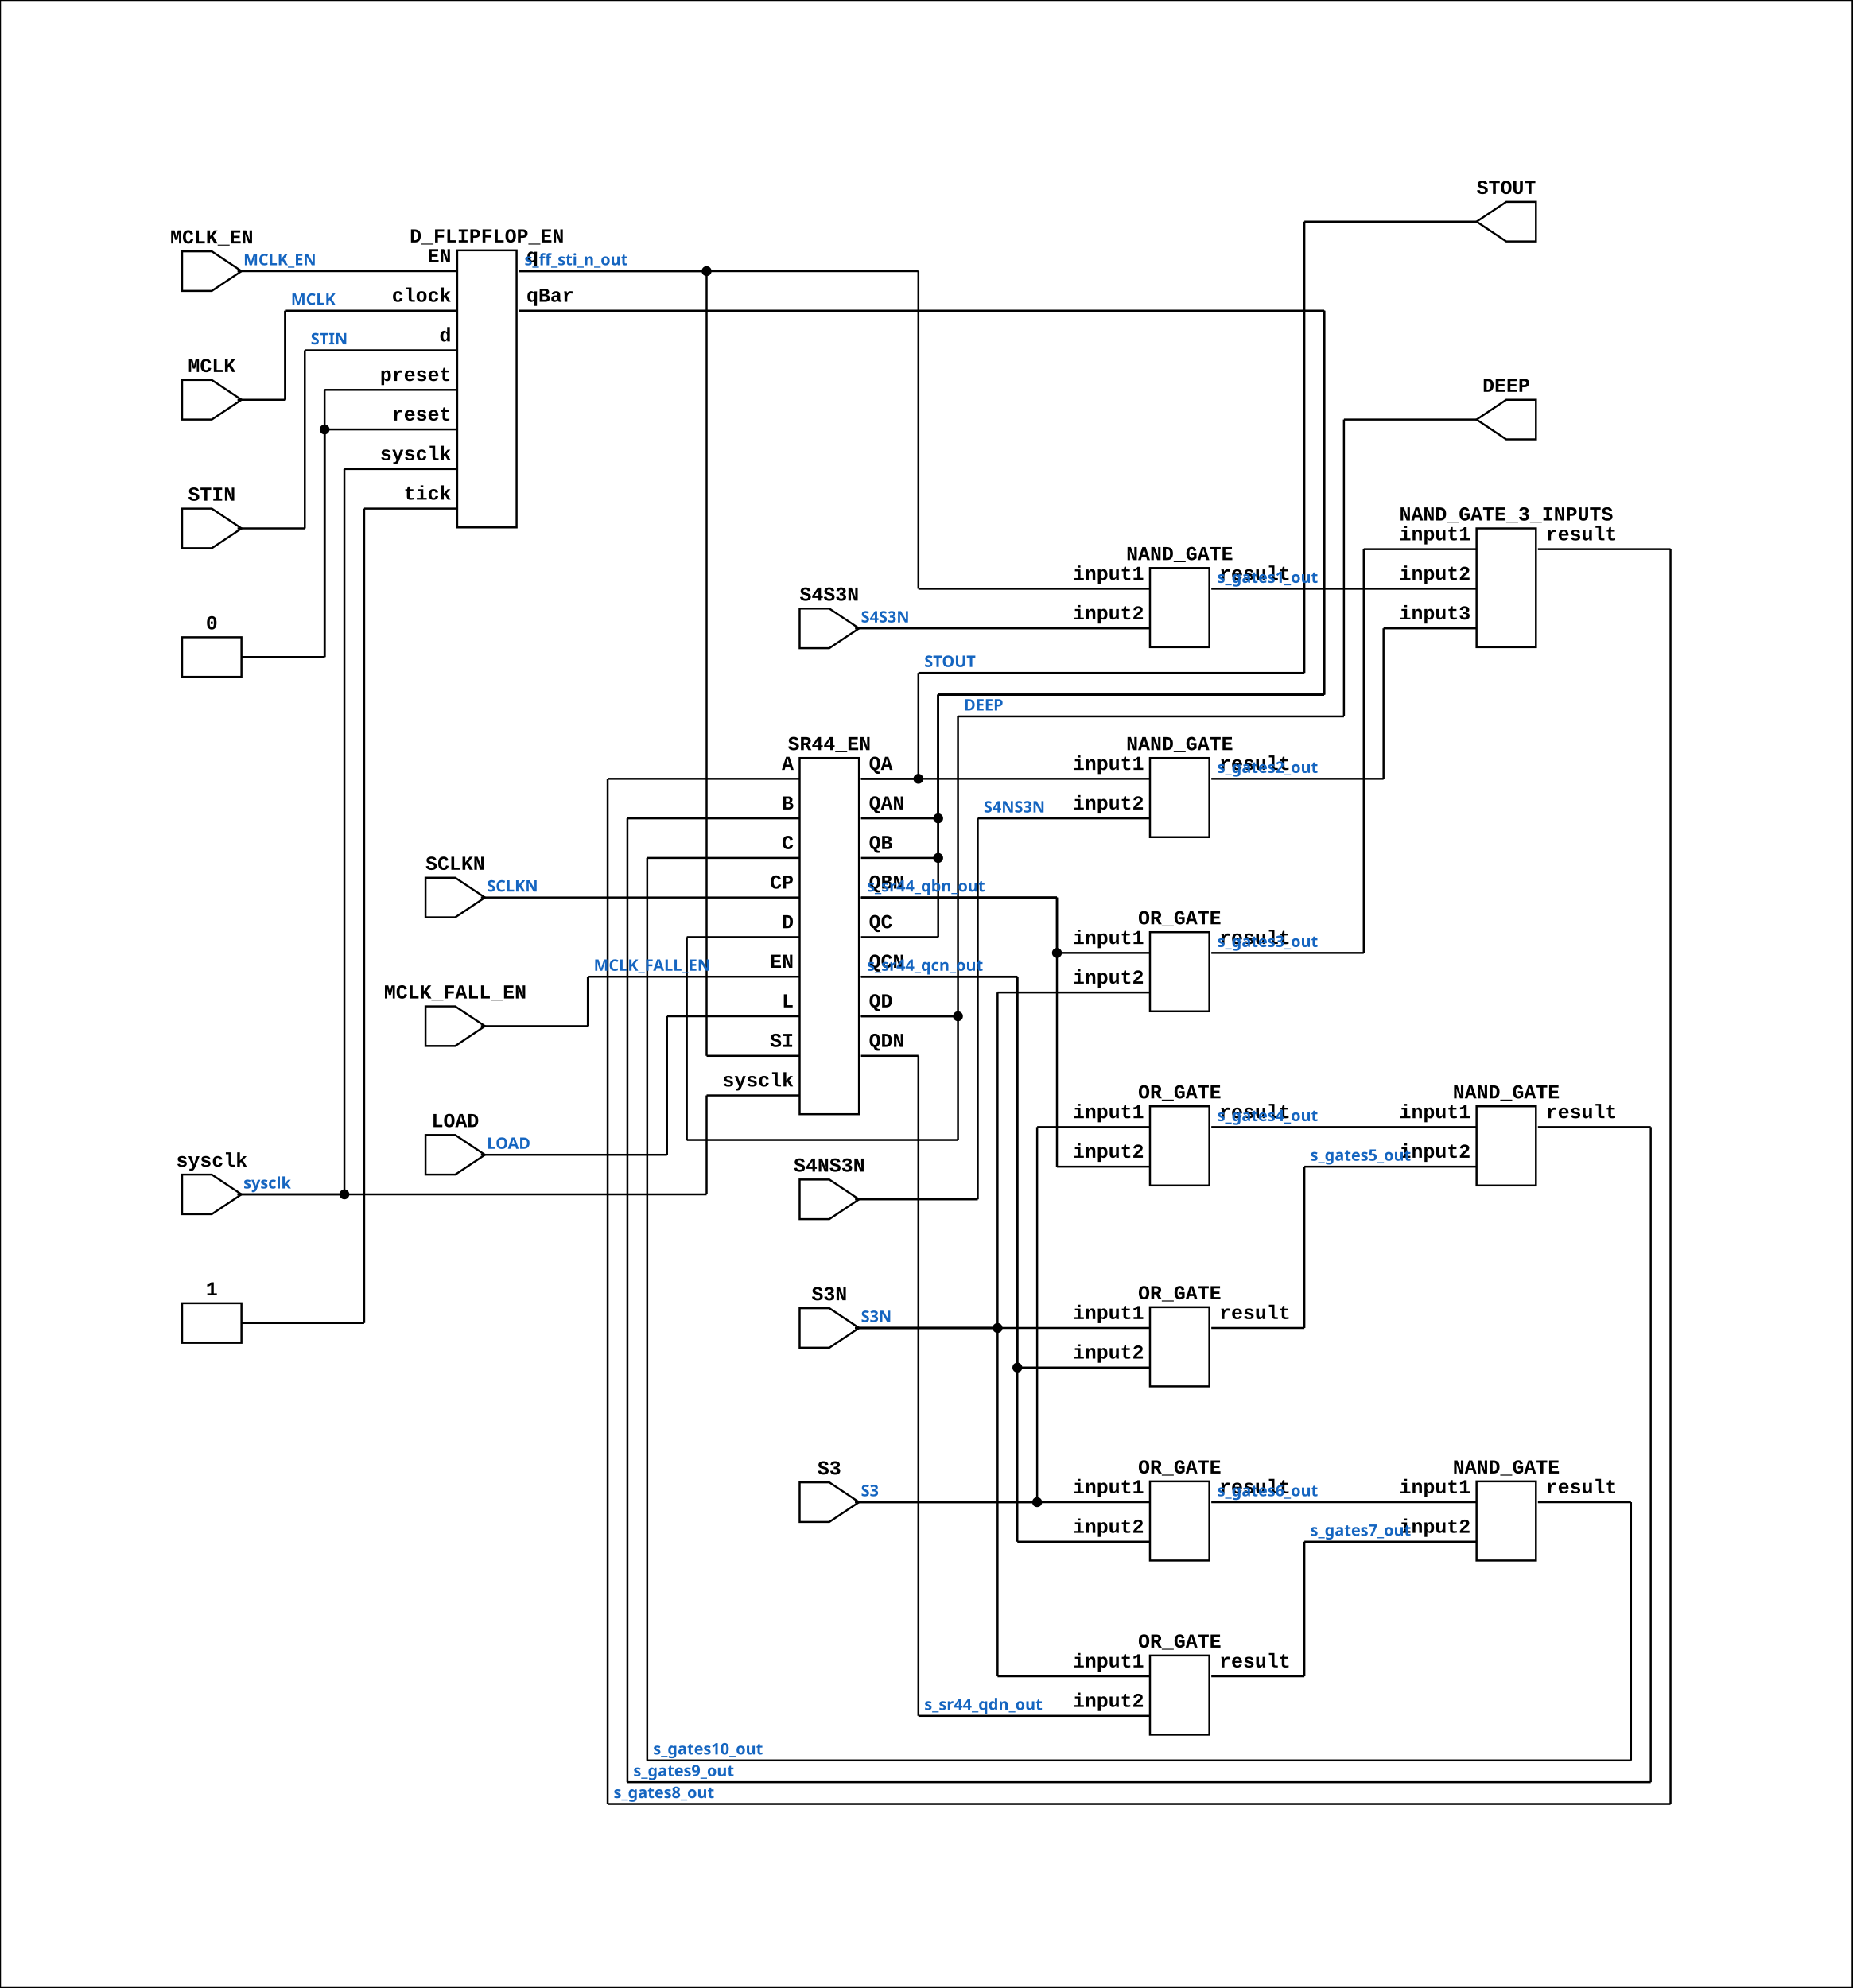
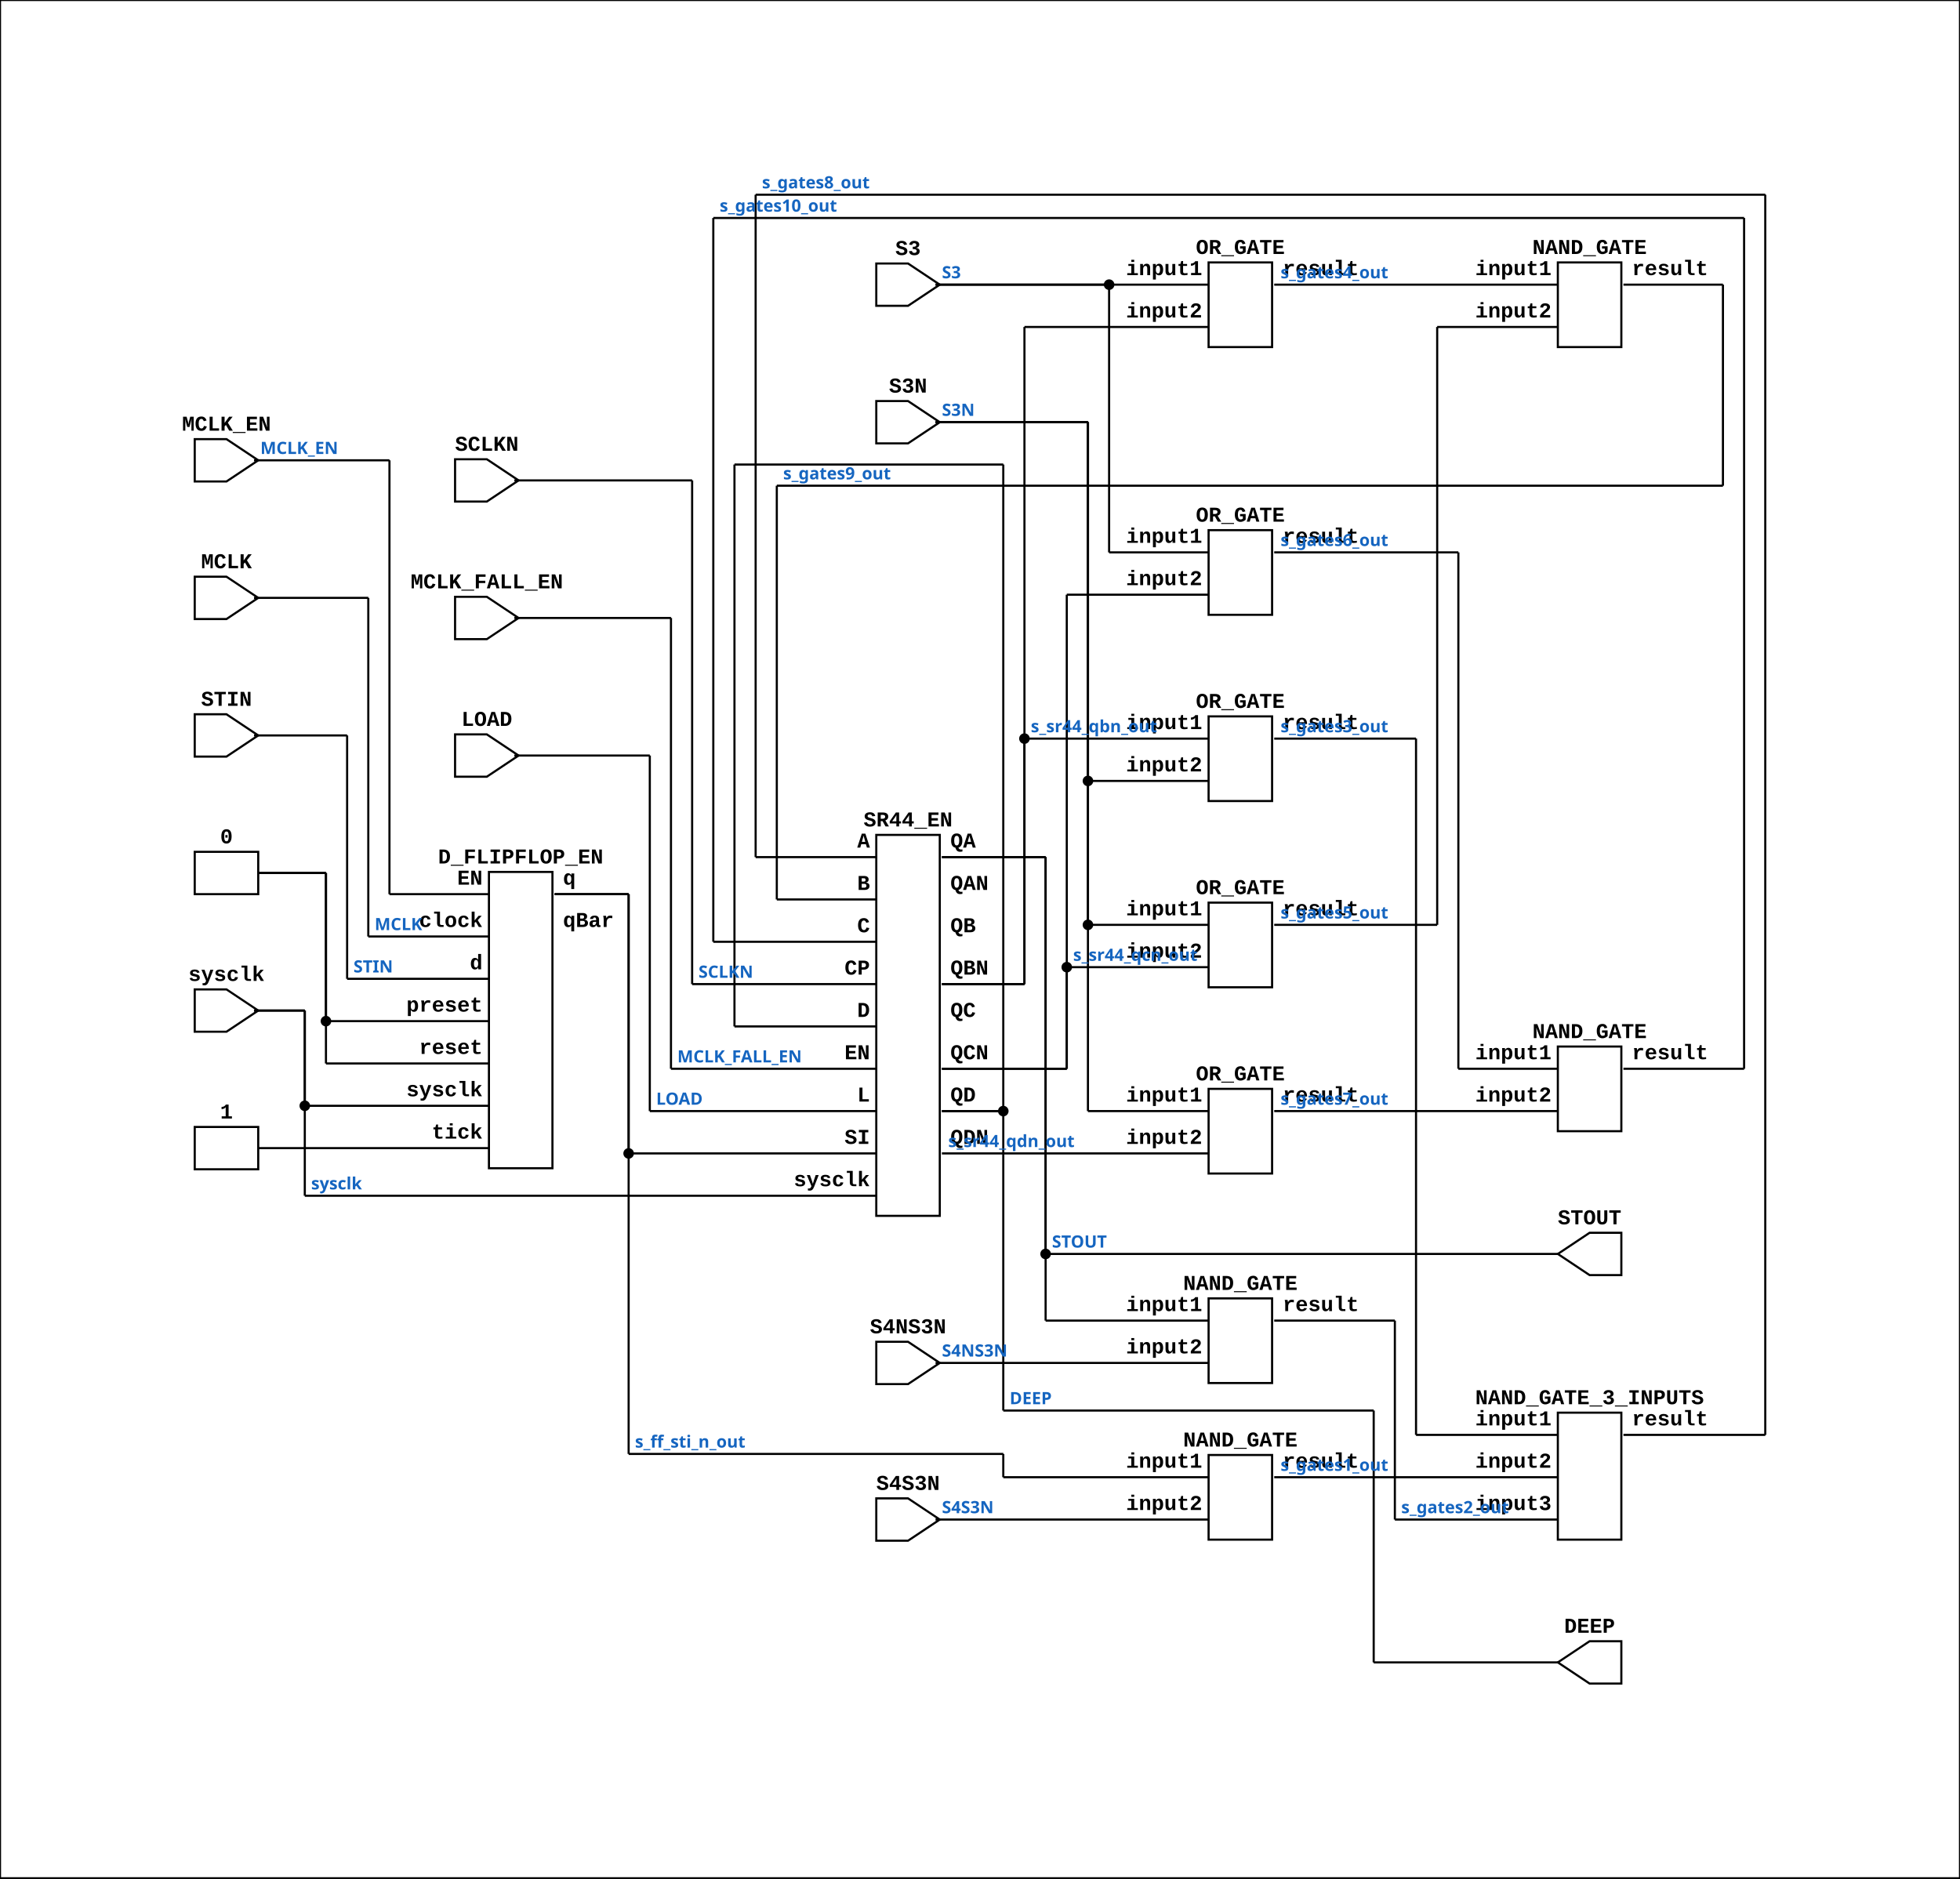
- <svg xmlns="http://www.w3.org/2000/svg" width="936.0" height="1004.5" viewBox="-80.0 -80.0 936.0 1004.5">
+ <svg xmlns="http://www.w3.org/2000/svg" width="926.0" height="887.5" viewBox="-80.0 -80.0 926.0 887.5">
  <style>svg {
    stroke:#000;
    fill:none;
  }
  text {
    fill:#000;
    stroke:none;
    font-size:10px;
    font-weight: bold;
    font-family: "Courier New", monospace;
  }
  .nodelabel {
    text-anchor: middle;
  }
  .inputPortLabel {
    text-anchor: end;
  }
  .splitjoinBody {
    fill:#000;
  }
.netlabel { font-family: sans-serif; font-size: 8px; fill: #1565c0; }
a:hover rect { fill: #e3f2fd; }
a { cursor: pointer; }
</style>
-   <rect x="-80.0" y="-80.0" width="936.0" height="1004.5" fill="#ffffff" />
+   <rect x="-80.0" y="-80.0" width="926.0" height="887.5" fill="#ffffff" />
  <a href="../../../../Shared/logisim/doc/NAND_GATE.md">
-     <g transform="translate(501,207)" id="cell_GATES_1">
+     <g transform="translate(491,607.5)" id="cell_GATES_1">
      <text x="15" y="-4" class="nodelabel cell_GATES_1">NAND_GATE</text>
      <rect width="30" height="40" class="cell_GATES_1" />
      <g transform="translate(0,10)" id="port_GATES_1~input1">
        <text x="-3" y="-4" class="inputPortLabel cell_GATES_1">input1</text>
      </g>
      <g transform="translate(0,30)" id="port_GATES_1~input2">
        <text x="-3" y="-4" class="inputPortLabel cell_GATES_1">input2</text>
      </g>
      <g transform="translate(30,10)" id="port_GATES_1~result">
        <text x="5" y="-4" style="fill:#000; stroke:none" class="cell_GATES_1">result</text>
      </g>
    </g>
  </a>
  <a href="../../../../Shared/logisim/doc/NAND_GATE.md">
-     <g transform="translate(666,668.5)" id="cell_GATES_10">
+     <g transform="translate(656,414.5)" id="cell_GATES_10">
      <text x="15" y="-4" class="nodelabel cell_GATES_10">NAND_GATE</text>
      <rect width="30" height="40" class="cell_GATES_10" />
      <g transform="translate(0,10)" id="port_GATES_10~input1">
        <text x="-3" y="-4" class="inputPortLabel cell_GATES_10">input1</text>
      </g>
      <g transform="translate(0,30)" id="port_GATES_10~input2">
        <text x="-3" y="-4" class="inputPortLabel cell_GATES_10">input2</text>
      </g>
      <g transform="translate(30,10)" id="port_GATES_10~result">
        <text x="5" y="-4" style="fill:#000; stroke:none" class="cell_GATES_10">result</text>
      </g>
    </g>
  </a>
  <a href="../../../../Shared/logisim/doc/NAND_GATE.md">
-     <g transform="translate(501,303)" id="cell_GATES_2">
+     <g transform="translate(491,533.5)" id="cell_GATES_2">
      <text x="15" y="-4" class="nodelabel cell_GATES_2">NAND_GATE</text>
      <rect width="30" height="40" class="cell_GATES_2" />
      <g transform="translate(0,10)" id="port_GATES_2~input1">
        <text x="-3" y="-4" class="inputPortLabel cell_GATES_2">input1</text>
      </g>
      <g transform="translate(0,30)" id="port_GATES_2~input2">
        <text x="-3" y="-4" class="inputPortLabel cell_GATES_2">input2</text>
      </g>
      <g transform="translate(30,10)" id="port_GATES_2~result">
        <text x="5" y="-4" style="fill:#000; stroke:none" class="cell_GATES_2">result</text>
      </g>
    </g>
  </a>
  <a href="../../../../Shared/logisim/doc/OR_GATE.md">
-     <g transform="translate(501,391)" id="cell_GATES_3">
+     <g transform="translate(491,258.5)" id="cell_GATES_3">
      <text x="15" y="-4" class="nodelabel cell_GATES_3">OR_GATE</text>
      <rect width="30" height="40" class="cell_GATES_3" />
      <g transform="translate(0,10)" id="port_GATES_3~input1">
        <text x="-3" y="-4" class="inputPortLabel cell_GATES_3">input1</text>
      </g>
      <g transform="translate(0,30)" id="port_GATES_3~input2">
        <text x="-3" y="-4" class="inputPortLabel cell_GATES_3">input2</text>
      </g>
      <g transform="translate(30,10)" id="port_GATES_3~result">
        <text x="5" y="-4" style="fill:#000; stroke:none" class="cell_GATES_3">result</text>
      </g>
    </g>
  </a>
  <a href="../../../../Shared/logisim/doc/OR_GATE.md">
-     <g transform="translate(501,479)" id="cell_GATES_4">
+     <g transform="translate(491,44)" id="cell_GATES_4">
      <text x="15" y="-4" class="nodelabel cell_GATES_4">OR_GATE</text>
      <rect width="30" height="40" class="cell_GATES_4" />
      <g transform="translate(0,10)" id="port_GATES_4~input1">
        <text x="-3" y="-4" class="inputPortLabel cell_GATES_4">input1</text>
      </g>
      <g transform="translate(0,30)" id="port_GATES_4~input2">
        <text x="-3" y="-4" class="inputPortLabel cell_GATES_4">input2</text>
      </g>
      <g transform="translate(30,10)" id="port_GATES_4~result">
        <text x="5" y="-4" style="fill:#000; stroke:none" class="cell_GATES_4">result</text>
      </g>
    </g>
  </a>
  <a href="../../../../Shared/logisim/doc/OR_GATE.md">
-     <g transform="translate(501,580.5)" id="cell_GATES_5">
+     <g transform="translate(491,346.5)" id="cell_GATES_5">
      <text x="15" y="-4" class="nodelabel cell_GATES_5">OR_GATE</text>
      <rect width="30" height="40" class="cell_GATES_5" />
      <g transform="translate(0,10)" id="port_GATES_5~input1">
        <text x="-3" y="-4" class="inputPortLabel cell_GATES_5">input1</text>
      </g>
      <g transform="translate(0,30)" id="port_GATES_5~input2">
        <text x="-3" y="-4" class="inputPortLabel cell_GATES_5">input2</text>
      </g>
      <g transform="translate(30,10)" id="port_GATES_5~result">
        <text x="5" y="-4" style="fill:#000; stroke:none" class="cell_GATES_5">result</text>
      </g>
    </g>
  </a>
  <a href="../../../../Shared/logisim/doc/OR_GATE.md">
-     <g transform="translate(501,668.5)" id="cell_GATES_6">
+     <g transform="translate(491,170.5)" id="cell_GATES_6">
      <text x="15" y="-4" class="nodelabel cell_GATES_6">OR_GATE</text>
      <rect width="30" height="40" class="cell_GATES_6" />
      <g transform="translate(0,10)" id="port_GATES_6~input1">
        <text x="-3" y="-4" class="inputPortLabel cell_GATES_6">input1</text>
      </g>
      <g transform="translate(0,30)" id="port_GATES_6~input2">
        <text x="-3" y="-4" class="inputPortLabel cell_GATES_6">input2</text>
      </g>
      <g transform="translate(30,10)" id="port_GATES_6~result">
        <text x="5" y="-4" style="fill:#000; stroke:none" class="cell_GATES_6">result</text>
      </g>
    </g>
  </a>
  <a href="../../../../Shared/logisim/doc/OR_GATE.md">
-     <g transform="translate(501,756.5)" id="cell_GATES_7">
+     <g transform="translate(491,434.5)" id="cell_GATES_7">
      <text x="15" y="-4" class="nodelabel cell_GATES_7">OR_GATE</text>
      <rect width="30" height="40" class="cell_GATES_7" />
      <g transform="translate(0,10)" id="port_GATES_7~input1">
        <text x="-3" y="-4" class="inputPortLabel cell_GATES_7">input1</text>
      </g>
      <g transform="translate(0,30)" id="port_GATES_7~input2">
        <text x="-3" y="-4" class="inputPortLabel cell_GATES_7">input2</text>
      </g>
      <g transform="translate(30,10)" id="port_GATES_7~result">
        <text x="5" y="-4" style="fill:#000; stroke:none" class="cell_GATES_7">result</text>
      </g>
    </g>
  </a>
  <a href="../../../../Shared/logisim/doc/NAND_GATE_3_INPUTS.md">
-     <g transform="translate(666,187)" id="cell_GATES_8">
+     <g transform="translate(656,587.5)" id="cell_GATES_8">
      <text x="15" y="-4" class="nodelabel cell_GATES_8">NAND_GATE_3_INPUTS</text>
      <rect width="30" height="60" class="cell_GATES_8" />
      <g transform="translate(0,10)" id="port_GATES_8~input1">
        <text x="-3" y="-4" class="inputPortLabel cell_GATES_8">input1</text>
      </g>
      <g transform="translate(0,30)" id="port_GATES_8~input2">
        <text x="-3" y="-4" class="inputPortLabel cell_GATES_8">input2</text>
      </g>
      <g transform="translate(0,50)" id="port_GATES_8~input3">
        <text x="-3" y="-4" class="inputPortLabel cell_GATES_8">input3</text>
      </g>
      <g transform="translate(30,10)" id="port_GATES_8~result">
        <text x="5" y="-4" style="fill:#000; stroke:none" class="cell_GATES_8">result</text>
      </g>
    </g>
  </a>
  <a href="../../../../Shared/logisim/doc/NAND_GATE.md">
-     <g transform="translate(666,479)" id="cell_GATES_9">
+     <g transform="translate(656,44)" id="cell_GATES_9">
      <text x="15" y="-4" class="nodelabel cell_GATES_9">NAND_GATE</text>
      <rect width="30" height="40" class="cell_GATES_9" />
      <g transform="translate(0,10)" id="port_GATES_9~input1">
        <text x="-3" y="-4" class="inputPortLabel cell_GATES_9">input1</text>
      </g>
      <g transform="translate(0,30)" id="port_GATES_9~input2">
        <text x="-3" y="-4" class="inputPortLabel cell_GATES_9">input2</text>
      </g>
      <g transform="translate(30,10)" id="port_GATES_9~result">
        <text x="5" y="-4" style="fill:#000; stroke:none" class="cell_GATES_9">result</text>
      </g>
    </g>
  </a>
  <a href="../../../../Shared/ndlib/doc/D_FLIPFLOP_EN.md">
-     <g transform="translate(151,46.5)" id="cell_MEMORY_11">
+     <g transform="translate(151,332)" id="cell_MEMORY_11">
      <text x="15" y="-4" class="nodelabel cell_MEMORY_11">D_FLIPFLOP_EN</text>
      <rect width="30" height="140" class="cell_MEMORY_11" />
      <g transform="translate(0,10)" id="port_MEMORY_11~EN">
        <text x="-3" y="-4" class="inputPortLabel cell_MEMORY_11">EN</text>
      </g>
      <g transform="translate(0,30)" id="port_MEMORY_11~clock">
        <text x="-3" y="-4" class="inputPortLabel cell_MEMORY_11">clock</text>
      </g>
      <g transform="translate(0,50)" id="port_MEMORY_11~d">
        <text x="-3" y="-4" class="inputPortLabel cell_MEMORY_11">d</text>
      </g>
      <g transform="translate(0,70)" id="port_MEMORY_11~preset">
        <text x="-3" y="-4" class="inputPortLabel cell_MEMORY_11">preset</text>
      </g>
      <g transform="translate(0,90)" id="port_MEMORY_11~reset">
        <text x="-3" y="-4" class="inputPortLabel cell_MEMORY_11">reset</text>
      </g>
      <g transform="translate(0,110)" id="port_MEMORY_11~sysclk">
        <text x="-3" y="-4" class="inputPortLabel cell_MEMORY_11">sysclk</text>
      </g>
      <g transform="translate(0,130)" id="port_MEMORY_11~tick">
        <text x="-3" y="-4" class="inputPortLabel cell_MEMORY_11">tick</text>
      </g>
      <g transform="translate(30,10)" id="port_MEMORY_11~q">
        <text x="5" y="-4" style="fill:#000; stroke:none" class="cell_MEMORY_11">q</text>
      </g>
      <g transform="translate(30,30)" id="port_MEMORY_11~qBar">
        <text x="5" y="-4" style="fill:#000; stroke:none" class="cell_MEMORY_11">qBar</text>
      </g>
    </g>
  </a>
  <a href="../../../../Shared/ndlib/doc/SR44_EN.md">
-     <g transform="translate(324,303)" id="cell_SR44_2">
+     <g transform="translate(334,314.5)" id="cell_SR44_2">
      <text x="15" y="-4" class="nodelabel cell_SR44_2">SR44_EN</text>
      <rect width="30" height="180" class="cell_SR44_2" />
      <g transform="translate(0,10)" id="port_SR44_2~A">
        <text x="-3" y="-4" class="inputPortLabel cell_SR44_2">A</text>
      </g>
      <g transform="translate(0,30)" id="port_SR44_2~B">
        <text x="-3" y="-4" class="inputPortLabel cell_SR44_2">B</text>
      </g>
      <g transform="translate(0,50)" id="port_SR44_2~C">
        <text x="-3" y="-4" class="inputPortLabel cell_SR44_2">C</text>
      </g>
      <g transform="translate(0,70)" id="port_SR44_2~CP">
        <text x="-3" y="-4" class="inputPortLabel cell_SR44_2">CP</text>
      </g>
      <g transform="translate(0,90)" id="port_SR44_2~D">
        <text x="-3" y="-4" class="inputPortLabel cell_SR44_2">D</text>
      </g>
      <g transform="translate(0,110)" id="port_SR44_2~EN">
        <text x="-3" y="-4" class="inputPortLabel cell_SR44_2">EN</text>
      </g>
      <g transform="translate(0,130)" id="port_SR44_2~L">
        <text x="-3" y="-4" class="inputPortLabel cell_SR44_2">L</text>
      </g>
      <g transform="translate(0,150)" id="port_SR44_2~SI">
        <text x="-3" y="-4" class="inputPortLabel cell_SR44_2">SI</text>
      </g>
      <g transform="translate(0,170)" id="port_SR44_2~sysclk">
        <text x="-3" y="-4" class="inputPortLabel cell_SR44_2">sysclk</text>
      </g>
      <g transform="translate(30,10)" id="port_SR44_2~QA">
        <text x="5" y="-4" style="fill:#000; stroke:none" class="cell_SR44_2">QA</text>
      </g>
      <g transform="translate(30,30)" id="port_SR44_2~QAN">
        <text x="5" y="-4" style="fill:#000; stroke:none" class="cell_SR44_2">QAN</text>
      </g>
      <g transform="translate(30,50)" id="port_SR44_2~QB">
        <text x="5" y="-4" style="fill:#000; stroke:none" class="cell_SR44_2">QB</text>
      </g>
      <g transform="translate(30,70)" id="port_SR44_2~QBN">
        <text x="5" y="-4" style="fill:#000; stroke:none" class="cell_SR44_2">QBN</text>
      </g>
      <g transform="translate(30,90)" id="port_SR44_2~QC">
        <text x="5" y="-4" style="fill:#000; stroke:none" class="cell_SR44_2">QC</text>
      </g>
      <g transform="translate(30,110)" id="port_SR44_2~QCN">
        <text x="5" y="-4" style="fill:#000; stroke:none" class="cell_SR44_2">QCN</text>
      </g>
      <g transform="translate(30,130)" id="port_SR44_2~QD">
        <text x="5" y="-4" style="fill:#000; stroke:none" class="cell_SR44_2">QD</text>
      </g>
      <g transform="translate(30,150)" id="port_SR44_2~QDN">
        <text x="5" y="-4" style="fill:#000; stroke:none" class="cell_SR44_2">QDN</text>
      </g>
    </g>
  </a>
-   <g transform="translate(12,513.5)" id="cell_sysclk">
+   <g transform="translate(12,387.5)" id="cell_sysclk">
    <text x="15" y="-4" class="nodelabel cell_sysclk">sysclk</text>
    <path d="M0,0 L0,20 L15,20 L30,10 L15,0 Z" class="cell_sysclk" />
    <g />
  </g>
-   <g transform="translate(12,47)" id="cell_MCLK_EN">
+   <g transform="translate(12,127.5)" id="cell_MCLK_EN">
    <text x="15" y="-4" class="nodelabel cell_MCLK_EN">MCLK_EN</text>
    <path d="M0,0 L0,20 L15,20 L30,10 L15,0 Z" class="cell_MCLK_EN" />
    <g />
  </g>
-   <g transform="translate(135,428.5)" id="cell_MCLK_FALL_EN">
+   <g transform="translate(135,202)" id="cell_MCLK_FALL_EN">
    <text x="15" y="-4" class="nodelabel cell_MCLK_FALL_EN">MCLK_FALL_EN</text>
    <path d="M0,0 L0,20 L15,20 L30,10 L15,0 Z" class="cell_MCLK_FALL_EN" />
    <g />
  </g>
-   <g transform="translate(135,493.5)" id="cell_LOAD">
+   <g transform="translate(135,267)" id="cell_LOAD">
    <text x="15" y="-4" class="nodelabel cell_LOAD">LOAD</text>
    <path d="M0,0 L0,20 L15,20 L30,10 L15,0 Z" class="cell_LOAD" />
    <g />
  </g>
-   <g transform="translate(12,112)" id="cell_MCLK">
+   <g transform="translate(12,192.5)" id="cell_MCLK">
    <text x="15" y="-4" class="nodelabel cell_MCLK">MCLK</text>
    <path d="M0,0 L0,20 L15,20 L30,10 L15,0 Z" class="cell_MCLK" />
    <g />
  </g>
-   <g transform="translate(324,669)" id="cell_S3">
+   <g transform="translate(334,44.5)" id="cell_S3">
    <text x="15" y="-4" class="nodelabel cell_S3">S3</text>
    <path d="M0,0 L0,20 L15,20 L30,10 L15,0 Z" class="cell_S3" />
    <g />
  </g>
-   <g transform="translate(324,581)" id="cell_S3N">
+   <g transform="translate(334,109.5)" id="cell_S3N">
    <text x="15" y="-4" class="nodelabel cell_S3N">S3N</text>
    <path d="M0,0 L0,20 L15,20 L30,10 L15,0 Z" class="cell_S3N" />
    <g />
  </g>
-   <g transform="translate(324,516)" id="cell_S4NS3N">
+   <g transform="translate(334,554)" id="cell_S4NS3N">
    <text x="15" y="-4" class="nodelabel cell_S4NS3N">S4NS3N</text>
    <path d="M0,0 L0,20 L15,20 L30,10 L15,0 Z" class="cell_S4NS3N" />
    <g />
  </g>
-   <g transform="translate(324,227.5)" id="cell_S4S3N">
+   <g transform="translate(334,628)" id="cell_S4S3N">
    <text x="15" y="-4" class="nodelabel cell_S4S3N">S4S3N</text>
    <path d="M0,0 L0,20 L15,20 L30,10 L15,0 Z" class="cell_S4S3N" />
    <g />
  </g>
-   <g transform="translate(135,363.5)" id="cell_SCLKN">
+   <g transform="translate(135,137)" id="cell_SCLKN">
    <text x="15" y="-4" class="nodelabel cell_SCLKN">SCLKN</text>
    <path d="M0,0 L0,20 L15,20 L30,10 L15,0 Z" class="cell_SCLKN" />
    <g />
  </g>
-   <g transform="translate(12,177)" id="cell_STIN">
+   <g transform="translate(12,257.5)" id="cell_STIN">
    <text x="15" y="-4" class="nodelabel cell_STIN">STIN</text>
    <path d="M0,0 L0,20 L15,20 L30,10 L15,0 Z" class="cell_STIN" />
    <g />
  </g>
-   <g transform="translate(666,122)" id="cell_DEEP">
+   <g transform="translate(656,695.5)" id="cell_DEEP">
    <text x="15" y="-4" class="nodelabel cell_DEEP">DEEP</text>
    <path d="M30,0 L30,20 L15,20 L0,10 L15,0 Z" class="cell_DEEP" />
    <g />
  </g>
-   <g transform="translate(666,22)" id="cell_STOUT">
+   <g transform="translate(656,502.5)" id="cell_STOUT">
    <text x="15" y="-4" class="nodelabel cell_STOUT">STOUT</text>
    <path d="M30,0 L30,20 L15,20 L0,10 L15,0 Z" class="cell_STOUT" />
    <g />
  </g>
-   <g transform="translate(12,242)" id="cell_0">
+   <g transform="translate(12,322.5)" id="cell_0">
    <text x="15" y="-4" class="nodelabel cell_0">0</text>
    <rect width="30" height="20" class="cell_0" />
    <g />
  </g>
-   <g transform="translate(12,578.5)" id="cell_1">
+   <g transform="translate(12,452.5)" id="cell_1">
    <text x="15" y="-4" class="nodelabel cell_1">1</text>
    <rect width="30" height="20" class="cell_1" />
    <g />
  </g>
-   <line x1="182" x2="384" y1="57" y2="57" class="net_15" />
-   <line x1="384" x2="384" y1="57" y2="217.5" class="net_15" />
-   <line x1="384" x2="501" y1="217.5" y2="217.5" class="net_15" />
-   <line x1="182" x2="277" y1="57" y2="57" class="net_15" />
-   <line x1="277" x2="277" y1="57" y2="453.5" class="net_15" />
-   <circle cx="277" cy="57" r="2" style="fill:#000" class="net_15" />
-   <line x1="277" x2="324" y1="453.5" y2="453.5" class="net_15" />
-   <line x1="352" x2="501" y1="237.5" y2="237.5" class="net_10" />
-   <line x1="532" x2="666" y1="679" y2="679" class="net_17" />
-   <line x1="532" x2="579" y1="767" y2="767" class="net_18" />
-   <line x1="579" x2="579" y1="767" y2="699" class="net_18" />
-   <line x1="579" x2="666" y1="699" y2="699" class="net_18" />
-   <line x1="355" x2="501" y1="313.5" y2="313.5" class="net_14" />
-   <line x1="355" x2="384" y1="313.5" y2="313.5" class="net_14" />
-   <line x1="384" x2="384" y1="313.5" y2="260" class="net_14" />
-   <line x1="384" x2="579" y1="260" y2="260" class="net_14" />
-   <line x1="579" x2="579" y1="260" y2="32" class="net_14" />
-   <circle cx="384" cy="313.5" r="2" style="fill:#000" class="net_14" />
-   <line x1="579" x2="666" y1="32" y2="32" class="net_14" />
-   <line x1="352" x2="414" y1="526" y2="526" class="net_9" />
-   <line x1="414" x2="414" y1="526" y2="333.5" class="net_9" />
-   <line x1="414" x2="501" y1="333.5" y2="333.5" class="net_9" />
-   <line x1="355" x2="454" y1="373.5" y2="373.5" class="net_21" />
-   <line x1="454" x2="454" y1="373.5" y2="401.5" class="net_21" />
-   <circle cx="454" cy="401.5" r="2" style="fill:#000" class="net_21" />
-   <line x1="454" x2="501" y1="401.5" y2="401.5" class="net_21" />
-   <line x1="355" x2="454" y1="373.5" y2="373.5" class="net_21" />
-   <line x1="454" x2="454" y1="373.5" y2="509.5" class="net_21" />
-   <line x1="454" x2="501" y1="509.5" y2="509.5" class="net_21" />
-   <line x1="352" x2="424" y1="591" y2="591" class="net_8" />
-   <line x1="424" x2="424" y1="591" y2="421.5" class="net_8" />
-   <circle cx="424" cy="591" r="2" style="fill:#000" class="net_8" />
-   <line x1="424" x2="501" y1="421.5" y2="421.5" class="net_8" />
-   <line x1="352" x2="501" y1="591" y2="591" class="net_8" />
-   <line x1="352" x2="424" y1="591" y2="591" class="net_8" />
-   <line x1="424" x2="424" y1="591" y2="767" class="net_8" />
-   <line x1="424" x2="501" y1="767" y2="767" class="net_8" />
-   <line x1="352" x2="444" y1="679" y2="679" class="net_7" />
-   <line x1="444" x2="444" y1="679" y2="489.5" class="net_7" />
-   <circle cx="444" cy="679" r="2" style="fill:#000" class="net_7" />
-   <line x1="444" x2="501" y1="489.5" y2="489.5" class="net_7" />
-   <line x1="352" x2="501" y1="679" y2="679" class="net_7" />
-   <line x1="355" x2="434" y1="413.5" y2="413.5" class="net_24" />
-   <line x1="434" x2="434" y1="413.5" y2="611" class="net_24" />
-   <circle cx="434" cy="611" r="2" style="fill:#000" class="net_24" />
-   <line x1="434" x2="501" y1="611" y2="611" class="net_24" />
-   <line x1="355" x2="434" y1="413.5" y2="413.5" class="net_24" />
-   <line x1="434" x2="434" y1="413.5" y2="699" class="net_24" />
-   <line x1="434" x2="501" y1="699" y2="699" class="net_24" />
-   <line x1="355" x2="384" y1="453.5" y2="453.5" class="net_26" />
-   <line x1="384" x2="384" y1="453.5" y2="787" class="net_26" />
-   <line x1="384" x2="501" y1="787" y2="787" class="net_26" />
-   <line x1="532" x2="609" y1="401.5" y2="401.5" class="net_22" />
-   <line x1="609" x2="609" y1="401.5" y2="197.5" class="net_22" />
-   <line x1="609" x2="666" y1="197.5" y2="197.5" class="net_22" />
-   <line x1="532" x2="666" y1="217.5" y2="217.5" class="net_16" />
-   <line x1="532" x2="619" y1="313.5" y2="313.5" class="net_20" />
-   <line x1="619" x2="619" y1="313.5" y2="237.5" class="net_20" />
-   <line x1="619" x2="666" y1="237.5" y2="237.5" class="net_20" />
-   <line x1="532" x2="666" y1="489.5" y2="489.5" class="net_23" />
-   <line x1="532" x2="579" y1="591" y2="591" class="net_25" />
-   <line x1="579" x2="579" y1="591" y2="509.5" class="net_25" />
-   <line x1="579" x2="666" y1="509.5" y2="509.5" class="net_25" />
-   <line x1="40" x2="151" y1="57" y2="57" class="net_3" />
-   <line x1="40" x2="64" y1="122" y2="122" class="net_6" />
-   <line x1="64" x2="64" y1="122" y2="77" class="net_6" />
-   <line x1="64" x2="151" y1="77" y2="77" class="net_6" />
-   <line x1="40" x2="74" y1="187" y2="187" class="net_12" />
-   <line x1="74" x2="74" y1="187" y2="97" class="net_12" />
-   <line x1="74" x2="151" y1="97" y2="97" class="net_12" />
-   <line x1="42" x2="84" y1="252" y2="252" class="net_29" />
-   <line x1="84" x2="84" y1="252" y2="117" class="net_29" />
-   <line x1="84" x2="151" y1="117" y2="117" class="net_29" />
-   <line x1="42" x2="84" y1="252" y2="252" class="net_29" />
-   <line x1="84" x2="84" y1="252" y2="137" class="net_29" />
-   <circle cx="84" cy="137" r="2" style="fill:#000" class="net_29" />
-   <line x1="84" x2="151" y1="137" y2="137" class="net_29" />
-   <line x1="40" x2="94" y1="523.5" y2="523.5" class="net_2" />
-   <line x1="94" x2="94" y1="523.5" y2="157" class="net_2" />
-   <circle cx="94" cy="523.5" r="2" style="fill:#000" class="net_2" />
-   <line x1="94" x2="151" y1="157" y2="157" class="net_2" />
-   <line x1="40" x2="277" y1="523.5" y2="523.5" class="net_2" />
-   <line x1="277" x2="277" y1="523.5" y2="473.5" class="net_2" />
-   <line x1="277" x2="324" y1="473.5" y2="473.5" class="net_2" />
-   <line x1="42" x2="104" y1="588.5" y2="588.5" class="net_31" />
-   <line x1="104" x2="104" y1="588.5" y2="177" class="net_31" />
-   <line x1="104" x2="151" y1="177" y2="177" class="net_31" />
-   <line x1="697" x2="764" y1="197.5" y2="197.5" class="net_27" />
-   <line x1="764" x2="764" y1="197.5" y2="831.5" class="net_27" />
-   <line x1="764" x2="227" y1="831.5" y2="831.5" class="net_27" />
-   <line x1="227" x2="227" y1="831.5" y2="313.5" class="net_27" />
-   <line x1="227" x2="324" y1="313.5" y2="313.5" class="net_27" />
-   <line x1="697" x2="754" y1="489.5" y2="489.5" class="net_28" />
-   <line x1="754" x2="754" y1="489.5" y2="820.5" class="net_28" />
-   <line x1="754" x2="237" y1="820.5" y2="820.5" class="net_28" />
-   <line x1="237" x2="237" y1="820.5" y2="333.5" class="net_28" />
-   <line x1="237" x2="324" y1="333.5" y2="333.5" class="net_28" />
-   <line x1="697" x2="744" y1="679" y2="679" class="net_19" />
-   <line x1="744" x2="744" y1="679" y2="809.5" class="net_19" />
-   <line x1="744" x2="247" y1="809.5" y2="809.5" class="net_19" />
-   <line x1="247" x2="247" y1="809.5" y2="353.5" class="net_19" />
-   <line x1="247" x2="324" y1="353.5" y2="353.5" class="net_19" />
-   <line x1="163" x2="324" y1="373.5" y2="373.5" class="net_11" />
-   <line x1="355" x2="404" y1="433.5" y2="433.5" class="net_13" />
-   <line x1="404" x2="404" y1="433.5" y2="496" class="net_13" />
-   <line x1="404" x2="267" y1="496" y2="496" class="net_13" />
-   <line x1="267" x2="267" y1="496" y2="393.5" class="net_13" />
-   <line x1="267" x2="324" y1="393.5" y2="393.5" class="net_13" />
-   <line x1="355" x2="404" y1="433.5" y2="433.5" class="net_13" />
-   <line x1="404" x2="404" y1="433.5" y2="282" class="net_13" />
-   <line x1="404" x2="599" y1="282" y2="282" class="net_13" />
-   <line x1="599" x2="599" y1="282" y2="132" class="net_13" />
-   <circle cx="404" cy="433.5" r="2" style="fill:#000" class="net_13" />
-   <line x1="599" x2="666" y1="132" y2="132" class="net_13" />
-   <line x1="163" x2="217" y1="438.5" y2="438.5" class="net_4" />
-   <line x1="217" x2="217" y1="438.5" y2="413.5" class="net_4" />
-   <line x1="217" x2="324" y1="413.5" y2="413.5" class="net_4" />
-   <line x1="163" x2="257" y1="503.5" y2="503.5" class="net_5" />
-   <line x1="257" x2="257" y1="503.5" y2="433.5" class="net_5" />
-   <line x1="257" x2="324" y1="433.5" y2="433.5" class="net_5" />
-   <line x1="182" x2="589" y1="77" y2="77" class="net_" />
-   <line x1="355" x2="394" y1="333.5" y2="333.5" class="net_" />
-   <line x1="394" x2="394" y1="333.5" y2="271" class="net_" />
-   <line x1="394" x2="589" y1="271" y2="271" class="net_" />
-   <circle cx="394" cy="333.5" r="2" style="fill:#000" class="net_" />
-   <line x1="589" x2="589" y1="271" y2="77" class="net_" />
-   <line x1="355" x2="394" y1="353.5" y2="353.5" class="net_" />
-   <line x1="394" x2="394" y1="353.5" y2="271" class="net_" />
-   <line x1="394" x2="589" y1="271" y2="271" class="net_" />
-   <circle cx="394" cy="353.5" r="2" style="fill:#000" class="net_" />
-   <line x1="589" x2="589" y1="271" y2="77" class="net_" />
-   <line x1="355" x2="394" y1="393.5" y2="393.5" class="net_" />
-   <line x1="394" x2="394" y1="393.5" y2="271" class="net_" />
-   <line x1="394" x2="589" y1="271" y2="271" class="net_" />
-   <line x1="589" x2="589" y1="271" y2="77" class="net_" />
-   <text x="355.0" y="234.5" class="netlabel">S4S3N</text>
-   <text x="166.0" y="370.5" class="netlabel">SCLKN</text>
-   <text x="77.0" y="94.0" class="netlabel">STIN</text>
-   <text x="407.0" y="279.0" class="netlabel">DEEP</text>
-   <text x="387.0" y="257.0" class="netlabel">STOUT</text>
-   <text x="185.0" y="54.0" class="netlabel">s_ff_sti_n_out</text>
-   <text x="535.0" y="214.5" class="netlabel">s_gates1_out</text>
-   <text x="535.0" y="676.0" class="netlabel">s_gates6_out</text>
-   <text x="582.0" y="696.0" class="netlabel">s_gates7_out</text>
-   <text x="250.0" y="806.5" class="netlabel">s_gates10_out</text>
-   <text x="43.0" y="520.5" class="netlabel">sysclk</text>
-   <text x="535.0" y="310.5" class="netlabel">s_gates2_out</text>
-   <text x="358.0" y="370.5" class="netlabel">s_sr44_qbn_out</text>
-   <text x="535.0" y="398.5" class="netlabel">s_gates3_out</text>
-   <text x="535.0" y="486.5" class="netlabel">s_gates4_out</text>
-   <text x="358.0" y="410.5" class="netlabel">s_sr44_qcn_out</text>
-   <text x="582.0" y="506.5" class="netlabel">s_gates5_out</text>
-   <text x="387.0" y="784.0" class="netlabel">s_sr44_qdn_out</text>
-   <text x="230.0" y="828.5" class="netlabel">s_gates8_out</text>
-   <text x="240.0" y="817.5" class="netlabel">s_gates9_out</text>
-   <text x="43.0" y="54.0" class="netlabel">MCLK_EN</text>
-   <text x="220.0" y="410.5" class="netlabel">MCLK_FALL_EN</text>
-   <text x="166.0" y="500.5" class="netlabel">LOAD</text>
-   <text x="67.0" y="74.0" class="netlabel">MCLK</text>
-   <text x="355.0" y="676.0" class="netlabel">S3</text>
-   <text x="355.0" y="588.0" class="netlabel">S3N</text>
-   <text x="417.0" y="330.5" class="netlabel">S4NS3N</text>
+   <line x1="182" x2="217" y1="342.5" y2="342.5" class="net_15" />
+   <line x1="217" x2="217" y1="342.5" y2="607" class="net_15" />
+   <line x1="217" x2="394" y1="607" y2="607" class="net_15" />
+   <line x1="394" x2="394" y1="607" y2="618" class="net_15" />
+   <line x1="394" x2="491" y1="618" y2="618" class="net_15" />
+   <line x1="182" x2="217" y1="342.5" y2="342.5" class="net_15" />
+   <line x1="217" x2="217" y1="342.5" y2="465" class="net_15" />
+   <circle cx="217" cy="465" r="2" style="fill:#000" class="net_15" />
+   <line x1="217" x2="334" y1="465" y2="465" class="net_15" />
+   <line x1="362" x2="491" y1="638" y2="638" class="net_10" />
+   <line x1="522" x2="609" y1="181" y2="181" class="net_17" />
+   <line x1="609" x2="609" y1="181" y2="425" class="net_17" />
+   <line x1="609" x2="656" y1="425" y2="425" class="net_17" />
+   <line x1="522" x2="656" y1="445" y2="445" class="net_18" />
+   <line x1="365" x2="414" y1="325" y2="325" class="net_14" />
+   <line x1="414" x2="414" y1="325" y2="544" class="net_14" />
+   <line x1="414" x2="491" y1="544" y2="544" class="net_14" />
+   <line x1="365" x2="414" y1="325" y2="325" class="net_14" />
+   <line x1="414" x2="414" y1="325" y2="512.5" class="net_14" />
+   <circle cx="414" cy="512.5" r="2" style="fill:#000" class="net_14" />
+   <line x1="414" x2="656" y1="512.5" y2="512.5" class="net_14" />
+   <line x1="362" x2="491" y1="564" y2="564" class="net_9" />
+   <line x1="365" x2="404" y1="385" y2="385" class="net_21" />
+   <line x1="404" x2="404" y1="385" y2="269" class="net_21" />
+   <circle cx="404" cy="269" r="2" style="fill:#000" class="net_21" />
+   <line x1="404" x2="491" y1="269" y2="269" class="net_21" />
+   <line x1="365" x2="404" y1="385" y2="385" class="net_21" />
+   <line x1="404" x2="404" y1="385" y2="74.5" class="net_21" />
+   <line x1="404" x2="491" y1="74.5" y2="74.5" class="net_21" />
+   <line x1="362" x2="434" y1="119.5" y2="119.5" class="net_8" />
+   <line x1="434" x2="434" y1="119.5" y2="289" class="net_8" />
+   <circle cx="434" cy="289" r="2" style="fill:#000" class="net_8" />
+   <line x1="434" x2="491" y1="289" y2="289" class="net_8" />
+   <line x1="362" x2="434" y1="119.5" y2="119.5" class="net_8" />
+   <line x1="434" x2="434" y1="119.5" y2="357" class="net_8" />
+   <circle cx="434" cy="357" r="2" style="fill:#000" class="net_8" />
+   <line x1="434" x2="491" y1="357" y2="357" class="net_8" />
+   <line x1="362" x2="434" y1="119.5" y2="119.5" class="net_8" />
+   <line x1="434" x2="434" y1="119.5" y2="445" class="net_8" />
+   <line x1="434" x2="491" y1="445" y2="445" class="net_8" />
+   <line x1="362" x2="491" y1="54.5" y2="54.5" class="net_7" />
+   <line x1="362" x2="444" y1="54.5" y2="54.5" class="net_7" />
+   <line x1="444" x2="444" y1="54.5" y2="181" class="net_7" />
+   <circle cx="444" cy="54.5" r="2" style="fill:#000" class="net_7" />
+   <line x1="444" x2="491" y1="181" y2="181" class="net_7" />
+   <line x1="365" x2="424" y1="425" y2="425" class="net_24" />
+   <line x1="424" x2="424" y1="425" y2="377" class="net_24" />
+   <circle cx="424" cy="377" r="2" style="fill:#000" class="net_24" />
+   <line x1="424" x2="491" y1="377" y2="377" class="net_24" />
+   <line x1="365" x2="424" y1="425" y2="425" class="net_24" />
+   <line x1="424" x2="424" y1="425" y2="201" class="net_24" />
+   <line x1="424" x2="491" y1="201" y2="201" class="net_24" />
+   <line x1="365" x2="491" y1="465" y2="465" class="net_26" />
+   <line x1="522" x2="589" y1="269" y2="269" class="net_22" />
+   <line x1="589" x2="589" y1="269" y2="598" class="net_22" />
+   <line x1="589" x2="656" y1="598" y2="598" class="net_22" />
+   <line x1="522" x2="656" y1="618" y2="618" class="net_16" />
+   <line x1="522" x2="579" y1="544" y2="544" class="net_20" />
+   <line x1="579" x2="579" y1="544" y2="638" class="net_20" />
+   <line x1="579" x2="656" y1="638" y2="638" class="net_20" />
+   <line x1="522" x2="656" y1="54.5" y2="54.5" class="net_23" />
+   <line x1="522" x2="599" y1="357" y2="357" class="net_25" />
+   <line x1="599" x2="599" y1="357" y2="74.5" class="net_25" />
+   <line x1="599" x2="656" y1="74.5" y2="74.5" class="net_25" />
+   <line x1="40" x2="104" y1="137.5" y2="137.5" class="net_3" />
+   <line x1="104" x2="104" y1="137.5" y2="342.5" class="net_3" />
+   <line x1="104" x2="151" y1="342.5" y2="342.5" class="net_3" />
+   <line x1="40" x2="94" y1="202.5" y2="202.5" class="net_6" />
+   <line x1="94" x2="94" y1="202.5" y2="362.5" class="net_6" />
+   <line x1="94" x2="151" y1="362.5" y2="362.5" class="net_6" />
+   <line x1="40" x2="84" y1="267.5" y2="267.5" class="net_12" />
+   <line x1="84" x2="84" y1="267.5" y2="382.5" class="net_12" />
+   <line x1="84" x2="151" y1="382.5" y2="382.5" class="net_12" />
+   <line x1="42" x2="74" y1="332.5" y2="332.5" class="net_33" />
+   <line x1="74" x2="74" y1="332.5" y2="402.5" class="net_33" />
+   <circle cx="74" cy="402.5" r="2" style="fill:#000" class="net_33" />
+   <line x1="74" x2="151" y1="402.5" y2="402.5" class="net_33" />
+   <line x1="42" x2="74" y1="332.5" y2="332.5" class="net_33" />
+   <line x1="74" x2="74" y1="332.5" y2="422.5" class="net_33" />
+   <line x1="74" x2="151" y1="422.5" y2="422.5" class="net_33" />
+   <line x1="40" x2="64" y1="397.5" y2="397.5" class="net_2" />
+   <line x1="64" x2="64" y1="397.5" y2="442.5" class="net_2" />
+   <circle cx="64" cy="442.5" r="2" style="fill:#000" class="net_2" />
+   <line x1="64" x2="151" y1="442.5" y2="442.5" class="net_2" />
+   <line x1="40" x2="64" y1="397.5" y2="397.5" class="net_2" />
+   <line x1="64" x2="64" y1="397.5" y2="485" class="net_2" />
+   <line x1="64" x2="334" y1="485" y2="485" class="net_2" />
+   <line x1="42" x2="151" y1="462.5" y2="462.5" class="net_35" />
+   <line x1="687" x2="754" y1="598" y2="598" class="net_27" />
+   <line x1="754" x2="754" y1="598" y2="12" class="net_27" />
+   <line x1="754" x2="277" y1="12" y2="12" class="net_27" />
+   <line x1="277" x2="277" y1="12" y2="325" class="net_27" />
+   <line x1="277" x2="334" y1="325" y2="325" class="net_27" />
+   <line x1="687" x2="734" y1="54.5" y2="54.5" class="net_28" />
+   <line x1="734" x2="734" y1="54.5" y2="149.5" class="net_28" />
+   <line x1="734" x2="287" y1="149.5" y2="149.5" class="net_28" />
+   <line x1="287" x2="287" y1="149.5" y2="345" class="net_28" />
+   <line x1="287" x2="334" y1="345" y2="345" class="net_28" />
+   <line x1="687" x2="744" y1="425" y2="425" class="net_19" />
+   <line x1="744" x2="744" y1="425" y2="23" class="net_19" />
+   <line x1="744" x2="257" y1="23" y2="23" class="net_19" />
+   <line x1="257" x2="257" y1="23" y2="365" class="net_19" />
+   <line x1="257" x2="334" y1="365" y2="365" class="net_19" />
+   <line x1="163" x2="247" y1="147" y2="147" class="net_11" />
+   <line x1="247" x2="247" y1="147" y2="385" class="net_11" />
+   <line x1="247" x2="334" y1="385" y2="385" class="net_11" />
+   <line x1="365" x2="394" y1="445" y2="445" class="net_13" />
+   <line x1="394" x2="394" y1="445" y2="139.5" class="net_13" />
+   <line x1="394" x2="267" y1="139.5" y2="139.5" class="net_13" />
+   <line x1="267" x2="267" y1="139.5" y2="405" class="net_13" />
+   <circle cx="394" cy="445" r="2" style="fill:#000" class="net_13" />
+   <line x1="267" x2="334" y1="405" y2="405" class="net_13" />
+   <line x1="365" x2="394" y1="445" y2="445" class="net_13" />
+   <line x1="394" x2="394" y1="445" y2="586.5" class="net_13" />
+   <line x1="394" x2="569" y1="586.5" y2="586.5" class="net_13" />
+   <line x1="569" x2="569" y1="586.5" y2="705.5" class="net_13" />
+   <line x1="569" x2="656" y1="705.5" y2="705.5" class="net_13" />
+   <line x1="163" x2="237" y1="212" y2="212" class="net_4" />
+   <line x1="237" x2="237" y1="212" y2="425" class="net_4" />
+   <line x1="237" x2="334" y1="425" y2="425" class="net_4" />
+   <line x1="163" x2="227" y1="277" y2="277" class="net_5" />
+   <line x1="227" x2="227" y1="277" y2="445" class="net_5" />
+   <line x1="227" x2="334" y1="445" y2="445" class="net_5" />
+   <text x="365.0" y="635.0" class="netlabel">S4S3N</text>
+   <text x="250.0" y="382.0" class="netlabel">SCLKN</text>
+   <text x="87.0" y="379.5" class="netlabel">STIN</text>
+   <text x="397.0" y="583.5" class="netlabel">DEEP</text>
+   <text x="417.0" y="509.5" class="netlabel">STOUT</text>
+   <text x="220.0" y="604.0" class="netlabel">s_ff_sti_n_out</text>
+   <text x="525.0" y="615.0" class="netlabel">s_gates1_out</text>
+   <text x="525.0" y="178.0" class="netlabel">s_gates6_out</text>
+   <text x="525.0" y="442.0" class="netlabel">s_gates7_out</text>
+   <text x="260.0" y="20.0" class="netlabel">s_gates10_out</text>
+   <text x="67.0" y="482.0" class="netlabel">sysclk</text>
+   <text x="582.0" y="635.0" class="netlabel">s_gates2_out</text>
+   <text x="407.0" y="266.0" class="netlabel">s_sr44_qbn_out</text>
+   <text x="525.0" y="266.0" class="netlabel">s_gates3_out</text>
+   <text x="525.0" y="51.5" class="netlabel">s_gates4_out</text>
+   <text x="427.0" y="374.0" class="netlabel">s_sr44_qcn_out</text>
+   <text x="525.0" y="354.0" class="netlabel">s_gates5_out</text>
+   <text x="368.0" y="462.0" class="netlabel">s_sr44_qdn_out</text>
+   <text x="280.0" y="9.0" class="netlabel">s_gates8_out</text>
+   <text x="290.0" y="146.5" class="netlabel">s_gates9_out</text>
+   <text x="43.0" y="134.5" class="netlabel">MCLK_EN</text>
+   <text x="240.0" y="422.0" class="netlabel">MCLK_FALL_EN</text>
+   <text x="230.0" y="442.0" class="netlabel">LOAD</text>
+   <text x="97.0" y="359.5" class="netlabel">MCLK</text>
+   <text x="365.0" y="51.5" class="netlabel">S3</text>
+   <text x="365.0" y="116.5" class="netlabel">S3N</text>
+   <text x="365.0" y="561.0" class="netlabel">S4NS3N</text>
</svg>
